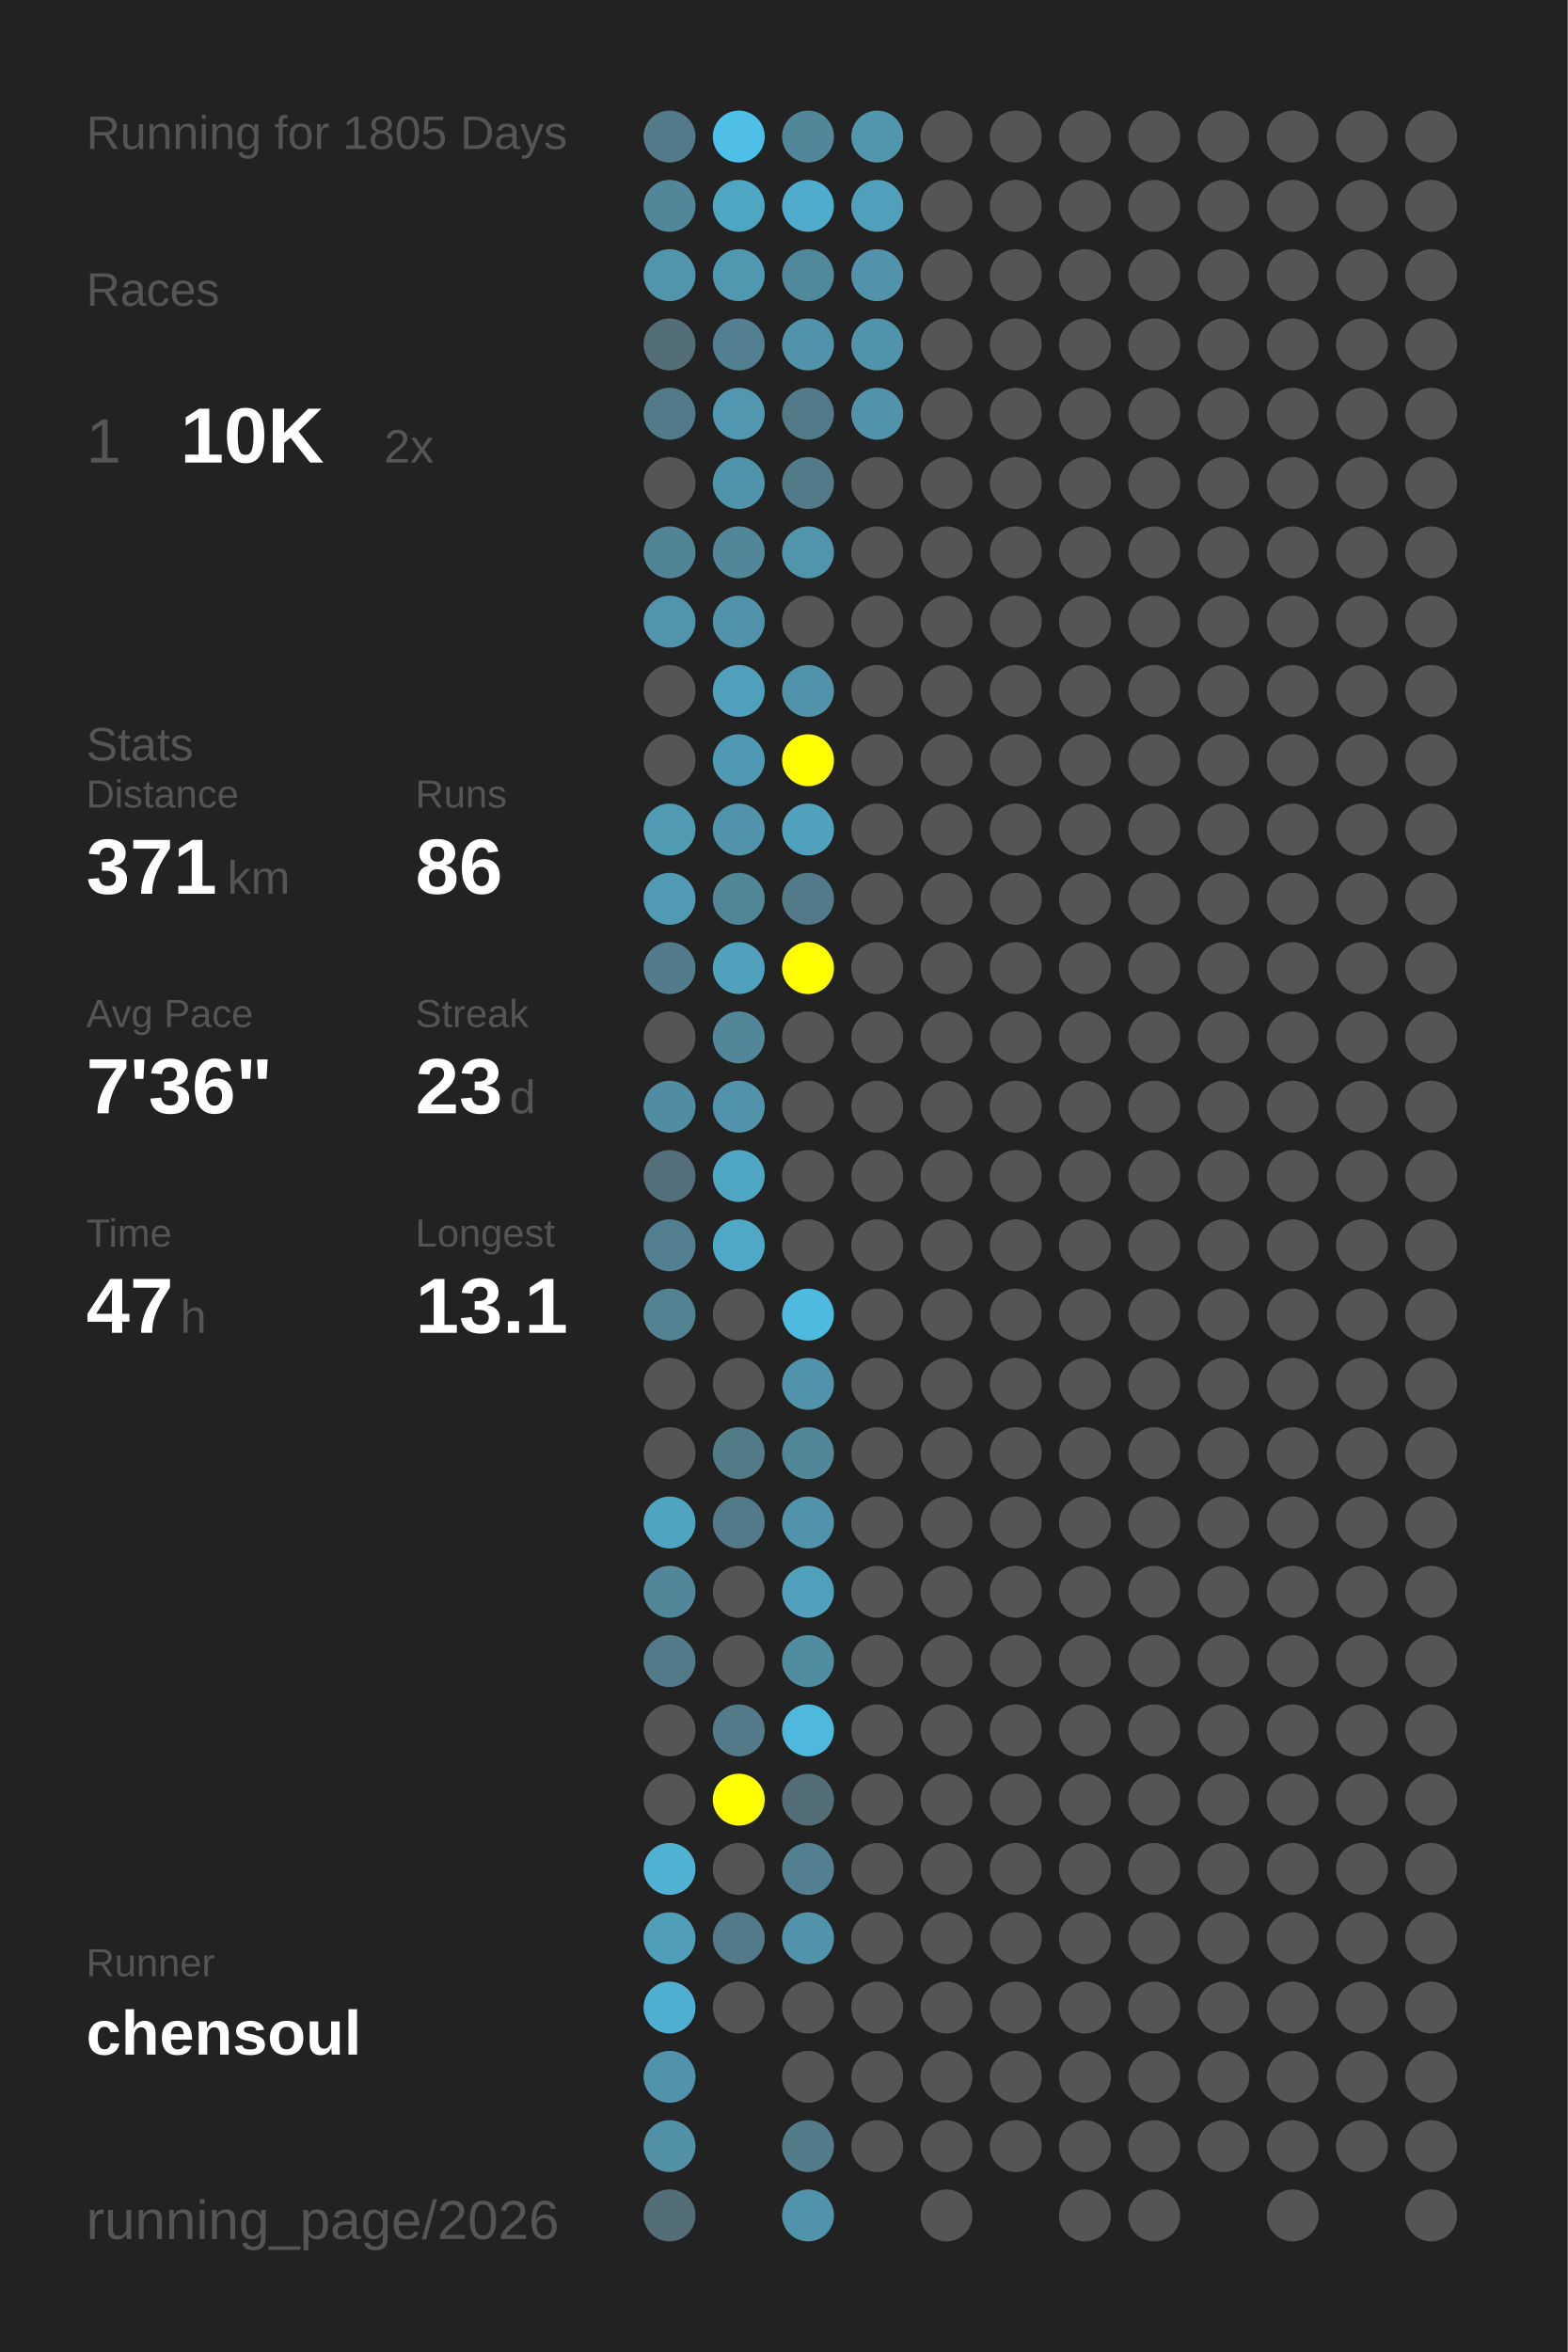
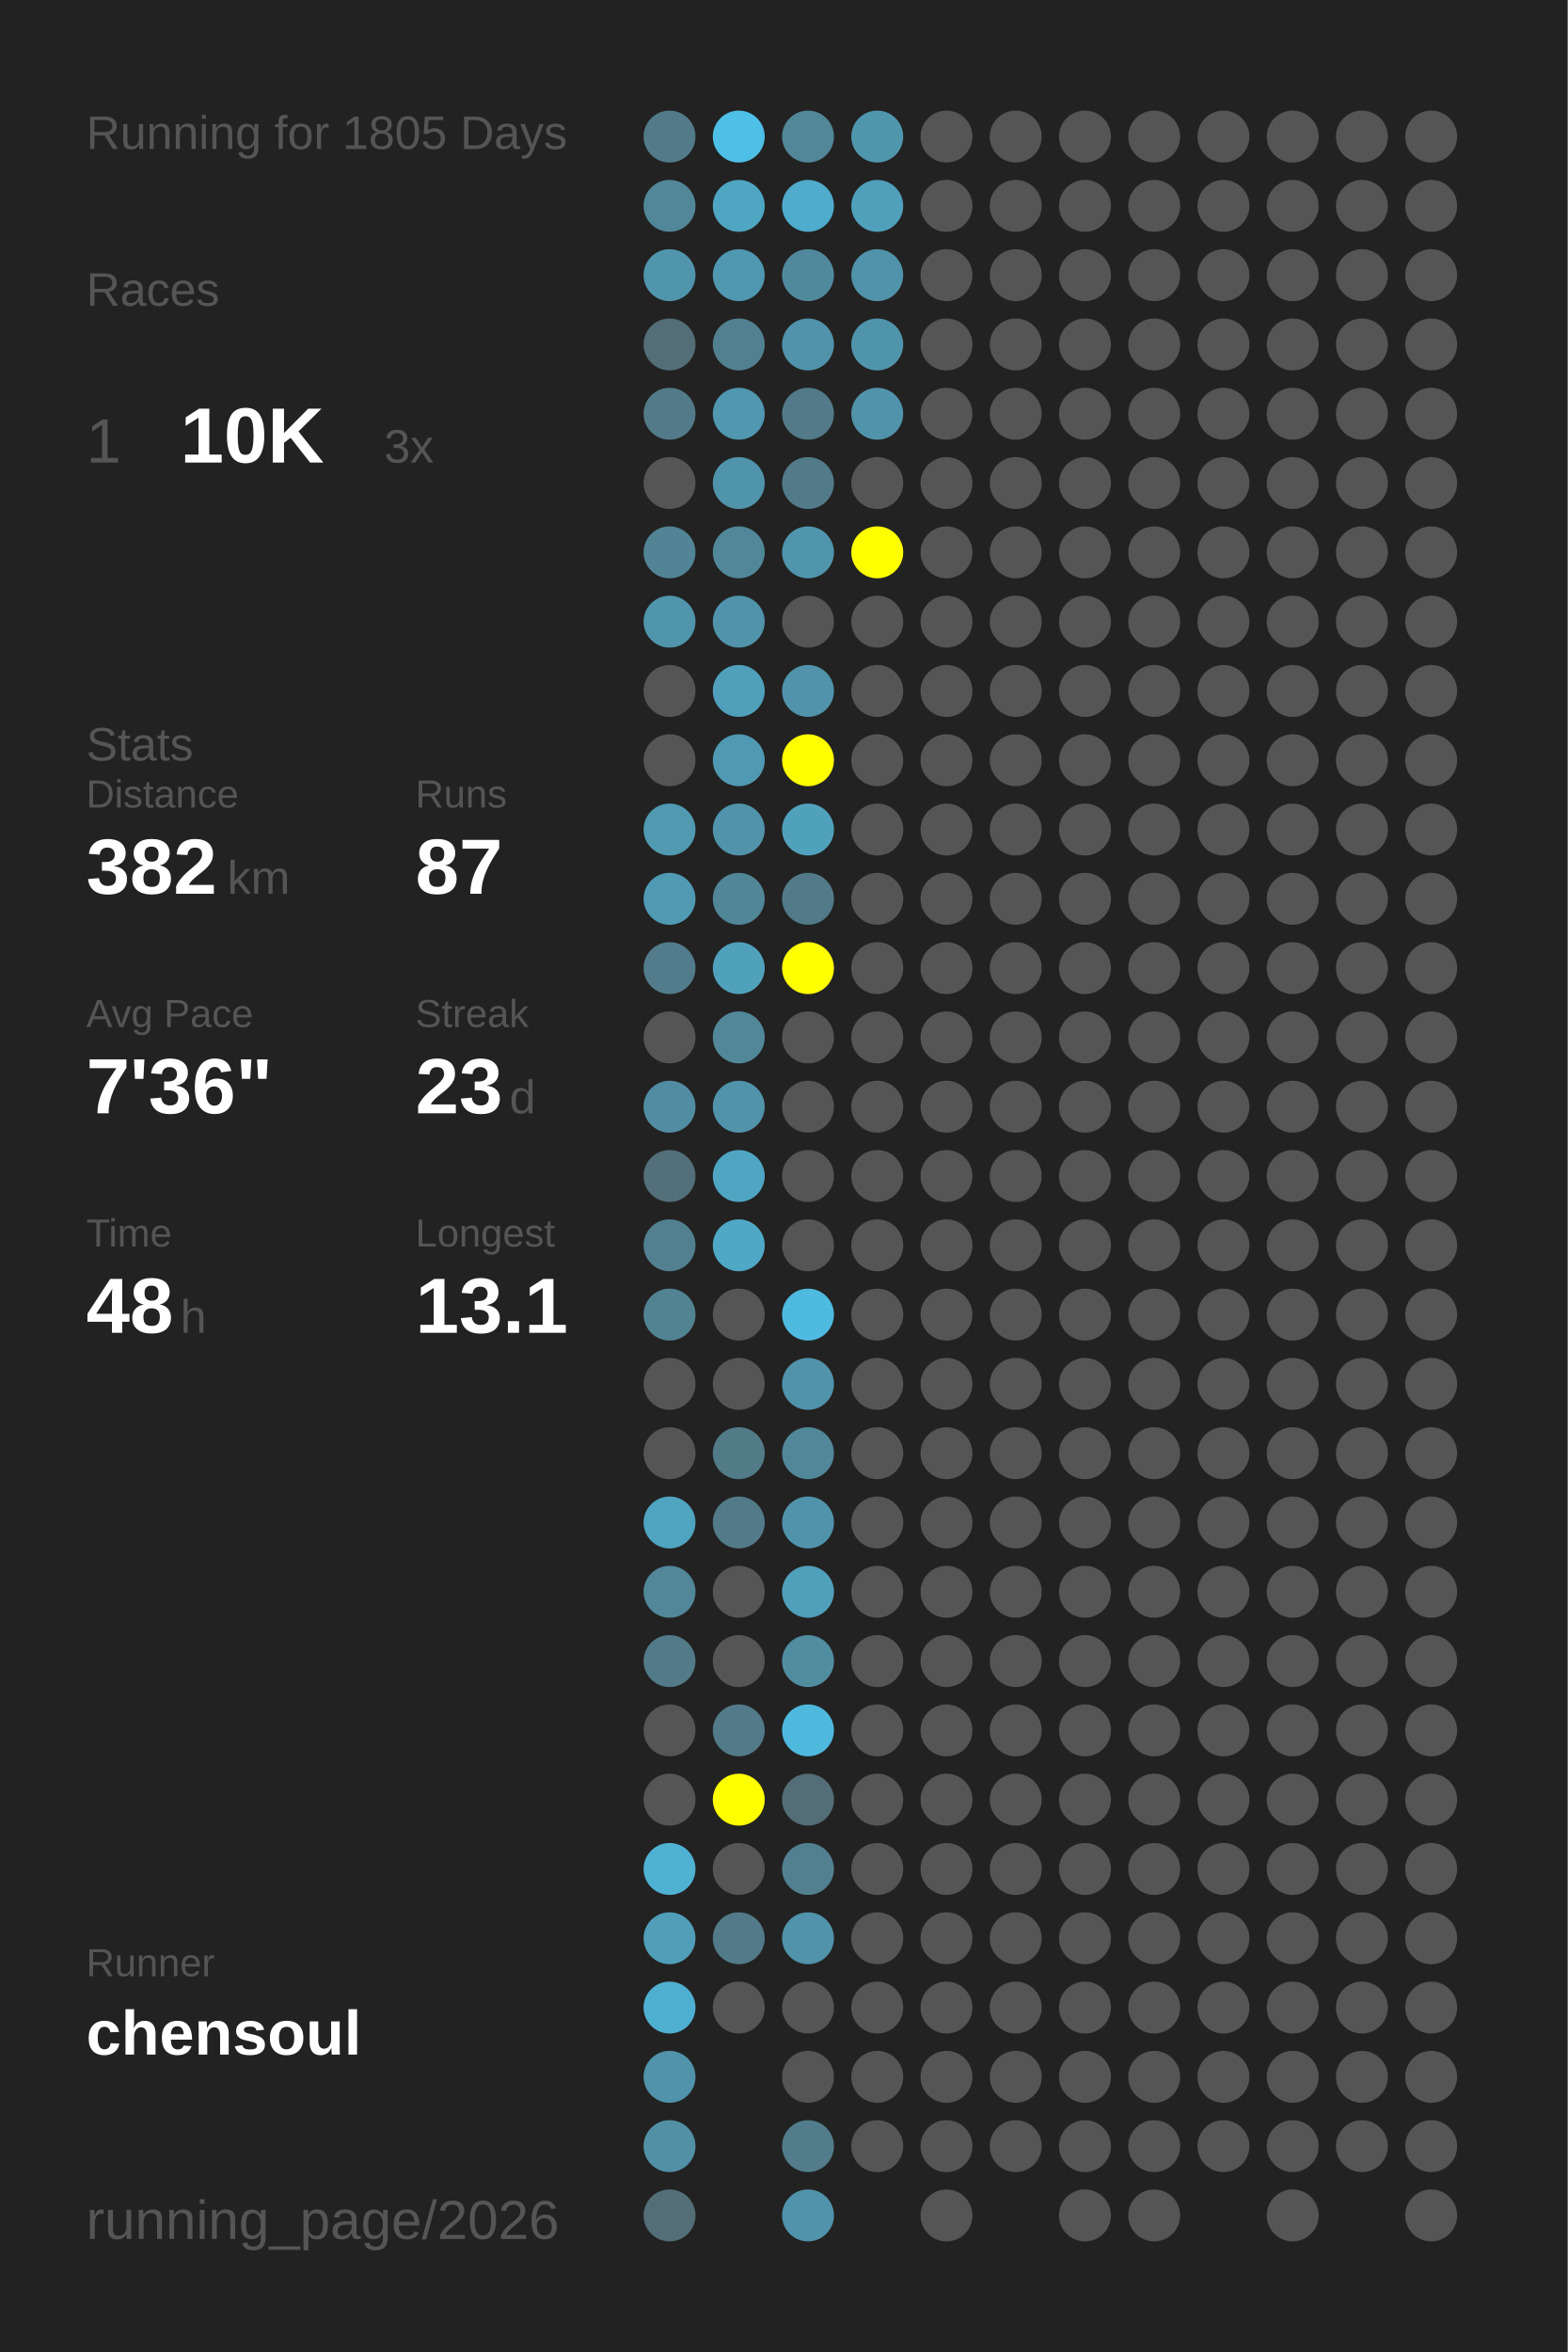
<svg xmlns="http://www.w3.org/2000/svg" baseProfile="full" height="300mm" version="1.1" viewBox="0,0,200,300" width="200mm">
  <defs />
  <rect fill="#222222" height="300" width="200" x="0" y="0" />
  <text fill="#555555" style="font-size:6px; font-family:Arial;" x="11" y="19">Running for 1805 Days</text>
  <text fill="#555555" style="font-size:6px; font-family:Arial;" x="11" y="39">Races</text>
  <text fill="#555555" style="font-size:8px; font-family:Arial;" x="11" y="59">1</text>
  <text fill="#FFFFFF" style="font-size:10px; font-family:Arial; font-weight:bold;" x="23" y="59">10K</text>
-   <text fill="#555555" style="font-size:6px; font-family:Arial;" x="49" y="59">2x</text>
+   <text fill="#555555" style="font-size:6px; font-family:Arial;" x="49" y="59">3x</text>
  <text fill="#555555" style="font-size:6px; font-family:Arial;" x="11" y="97">Stats</text>
  <text fill="#555555" style="font-size:5px; font-family:Arial;" x="11" y="103">Distance</text>
-   <text fill="#FFFFFF" style="font-size:10px; font-family:Arial; font-weight:bold;" x="11" y="114">371</text>
+   <text fill="#FFFFFF" style="font-size:10px; font-family:Arial; font-weight:bold;" x="11" y="114">382</text>
  <text fill="#555555" style="font-size:6px; font-family:Arial;" x="29" y="114">km</text>
  <text fill="#555555" style="font-size:5px; font-family:Arial;" x="53" y="103">Runs</text>
-   <text fill="#FFFFFF" style="font-size:10px; font-family:Arial; font-weight:bold;" x="53" y="114">86</text>
+   <text fill="#FFFFFF" style="font-size:10px; font-family:Arial; font-weight:bold;" x="53" y="114">87</text>
  <text fill="#555555" style="font-size:5px; font-family:Arial;" x="11" y="131">Avg Pace</text>
  <text fill="#FFFFFF" style="font-size:10px; font-family:Arial; font-weight:bold;" x="11" y="142">7'36"</text>
  <text fill="#555555" style="font-size:5px; font-family:Arial;" x="53" y="131">Streak</text>
  <text fill="#FFFFFF" style="font-size:10px; font-family:Arial; font-weight:bold;" x="53" y="142">23</text>
  <text fill="#555555" style="font-size:6px; font-family:Arial;" x="65" y="142">d</text>
  <text fill="#555555" style="font-size:5px; font-family:Arial;" x="11" y="159">Time</text>
-   <text fill="#FFFFFF" style="font-size:10px; font-family:Arial; font-weight:bold;" x="11" y="170">47</text>
+   <text fill="#FFFFFF" style="font-size:10px; font-family:Arial; font-weight:bold;" x="11" y="170">48</text>
  <text fill="#555555" style="font-size:6px; font-family:Arial;" x="23" y="170">h</text>
  <text fill="#555555" style="font-size:5px; font-family:Arial;" x="53" y="159">Longest</text>
  <text fill="#FFFFFF" style="font-size:10px; font-family:Arial; font-weight:bold;" x="53" y="170">13.1</text>
  <text fill="#555555" style="font-size:5px; font-family:Arial;" x="11" y="252.065">Runner</text>
  <text fill="#FFFFFF" style="font-size:8px; font-family:Arial; font-weight:bold;" x="11" y="262.065">chensoul</text>
  <text fill="#555555" style="font-size:7px; font-family:Arial;" x="11" y="285.581">running_page/2026</text>
  <circle cx="85.417" cy="17.419" fill="#527a88" r="3.312" />
  <circle cx="85.417" cy="26.258" fill="#518799" r="3.312" />
  <circle cx="85.417" cy="35.097" fill="#5095ac" r="3.312" />
  <circle cx="85.417" cy="43.935" fill="#536e77" r="3.312" />
  <circle cx="85.417" cy="52.774" fill="#527a88" r="3.312" />
  <circle cx="85.417" cy="61.613" fill="#555555" r="3.312" />
  <circle cx="85.417" cy="70.452" fill="#518495" r="3.312" />
  <circle cx="85.417" cy="79.29" fill="#5095ac" r="3.312" />
  <circle cx="85.417" cy="88.129" fill="#555555" r="3.312" />
  <circle cx="85.417" cy="96.968" fill="#555555" r="3.312" />
  <circle cx="85.417" cy="105.806" fill="#509ab2" r="3.312" />
  <circle cx="85.417" cy="114.645" fill="#509ab3" r="3.312" />
  <circle cx="85.417" cy="123.484" fill="#527c8b" r="3.312" />
  <circle cx="85.417" cy="132.323" fill="#555555" r="3.312" />
  <circle cx="85.417" cy="141.161" fill="#518da2" r="3.312" />
  <circle cx="85.417" cy="150" fill="#536f79" r="3.312" />
  <circle cx="85.417" cy="158.839" fill="#528090" r="3.312" />
  <circle cx="85.417" cy="167.677" fill="#528393" r="3.312" />
  <circle cx="85.417" cy="176.516" fill="#555555" r="3.312" />
  <circle cx="85.417" cy="185.355" fill="#555555" r="3.312" />
  <circle cx="85.417" cy="194.194" fill="#4fa4c0" r="3.312" />
  <circle cx="85.417" cy="203.032" fill="#518799" r="3.312" />
  <circle cx="85.417" cy="211.871" fill="#527a88" r="3.312" />
  <circle cx="85.417" cy="220.71" fill="#555555" r="3.312" />
  <circle cx="85.417" cy="229.548" fill="#555555" r="3.312" />
  <circle cx="85.417" cy="238.387" fill="#4fb2d3" r="3.312" />
  <circle cx="85.417" cy="247.226" fill="#509eb8" r="3.312" />
  <circle cx="85.417" cy="256.065" fill="#4fafd0" r="3.312" />
  <circle cx="85.417" cy="264.903" fill="#5093aa" r="3.312" />
  <circle cx="85.417" cy="273.742" fill="#5190a5" r="3.312" />
  <circle cx="85.417" cy="282.581" fill="#536e77" r="3.312" />
  <circle cx="94.25" cy="17.419" fill="#4ebfe6" r="3.312" />
  <circle cx="94.25" cy="26.258" fill="#4fa6c3" r="3.312" />
  <circle cx="94.25" cy="35.097" fill="#5097b0" r="3.312" />
  <circle cx="94.25" cy="43.935" fill="#528090" r="3.312" />
  <circle cx="94.25" cy="52.774" fill="#5097af" r="3.312" />
  <circle cx="94.25" cy="61.613" fill="#5094ab" r="3.312" />
  <circle cx="94.25" cy="70.452" fill="#518799" r="3.312" />
  <circle cx="94.25" cy="79.29" fill="#5093aa" r="3.312" />
  <circle cx="94.25" cy="88.129" fill="#50a0bb" r="3.312" />
  <circle cx="94.25" cy="96.968" fill="#5099b2" r="3.312" />
  <circle cx="94.25" cy="105.806" fill="#5093aa" r="3.312" />
  <circle cx="94.25" cy="114.645" fill="#518697" r="3.312" />
  <circle cx="94.25" cy="123.484" fill="#50a1bc" r="3.312" />
  <circle cx="94.25" cy="132.323" fill="#518799" r="3.312" />
  <circle cx="94.25" cy="141.161" fill="#5093aa" r="3.312" />
  <circle cx="94.25" cy="150" fill="#4fa6c3" r="3.312" />
  <circle cx="94.25" cy="158.839" fill="#4fa8c6" r="3.312" />
  <circle cx="94.25" cy="167.677" fill="#555555" r="3.312" />
  <circle cx="94.25" cy="176.516" fill="#555555" r="3.312" />
  <circle cx="94.25" cy="185.355" fill="#527b88" r="3.312" />
  <circle cx="94.25" cy="194.194" fill="#527a88" r="3.312" />
  <circle cx="94.25" cy="203.032" fill="#555555" r="3.312" />
  <circle cx="94.25" cy="211.871" fill="#555555" r="3.312" />
  <circle cx="94.25" cy="220.71" fill="#527a88" r="3.312" />
  <circle cx="94.25" cy="229.548" fill="#FFFF00" r="3.312" />
  <circle cx="94.25" cy="238.387" fill="#555555" r="3.312" />
  <circle cx="94.25" cy="247.226" fill="#527a88" r="3.312" />
  <circle cx="94.25" cy="256.065" fill="#555555" r="3.312" />
  <circle cx="103.083" cy="17.419" fill="#518799" r="3.312" />
  <circle cx="103.083" cy="26.258" fill="#4faccc" r="3.312" />
  <circle cx="103.083" cy="35.097" fill="#51899c" r="3.312" />
  <circle cx="103.083" cy="43.935" fill="#5093aa" r="3.312" />
  <circle cx="103.083" cy="52.774" fill="#527a88" r="3.312" />
  <circle cx="103.083" cy="61.613" fill="#527a88" r="3.312" />
  <circle cx="103.083" cy="70.452" fill="#5095ac" r="3.312" />
  <circle cx="103.083" cy="79.29" fill="#555555" r="3.312" />
  <circle cx="103.083" cy="88.129" fill="#5093aa" r="3.312" />
  <circle cx="103.083" cy="96.968" fill="#FFFF00" r="3.312" />
  <circle cx="103.083" cy="105.806" fill="#50a1bc" r="3.312" />
  <circle cx="103.083" cy="114.645" fill="#527a88" r="3.312" />
  <circle cx="103.083" cy="123.484" fill="#FFFF00" r="3.312" />
  <circle cx="103.083" cy="132.323" fill="#555555" r="3.312" />
  <circle cx="103.083" cy="141.161" fill="#555555" r="3.312" />
  <circle cx="103.083" cy="150" fill="#555555" r="3.312" />
  <circle cx="103.083" cy="158.839" fill="#555555" r="3.312" />
  <circle cx="103.083" cy="167.677" fill="#4ebadf" r="3.312" />
  <circle cx="103.083" cy="176.516" fill="#5093aa" r="3.312" />
  <circle cx="103.083" cy="185.355" fill="#518799" r="3.312" />
  <circle cx="103.083" cy="194.194" fill="#5093aa" r="3.312" />
  <circle cx="103.083" cy="203.032" fill="#50a0bb" r="3.312" />
  <circle cx="103.083" cy="211.871" fill="#518da1" r="3.312" />
  <circle cx="103.083" cy="220.71" fill="#4eb9dd" r="3.312" />
  <circle cx="103.083" cy="229.548" fill="#536e77" r="3.312" />
  <circle cx="103.083" cy="238.387" fill="#528090" r="3.312" />
  <circle cx="103.083" cy="247.226" fill="#5093aa" r="3.312" />
  <circle cx="103.083" cy="256.065" fill="#555555" r="3.312" />
  <circle cx="103.083" cy="264.903" fill="#555555" r="3.312" />
  <circle cx="103.083" cy="273.742" fill="#527c8a" r="3.312" />
  <circle cx="103.083" cy="282.581" fill="#5093aa" r="3.312" />
  <circle cx="111.917" cy="17.419" fill="#5096ad" r="3.312" />
  <circle cx="111.917" cy="26.258" fill="#50a0bb" r="3.312" />
  <circle cx="111.917" cy="35.097" fill="#5093aa" r="3.312" />
  <circle cx="111.917" cy="43.935" fill="#5094ab" r="3.312" />
  <circle cx="111.917" cy="52.774" fill="#5093aa" r="3.312" />
  <circle cx="111.917" cy="61.613" fill="#555555" r="3.312" />
-   <circle cx="111.917" cy="70.452" fill="#555555" r="3.312" />
+   <circle cx="111.917" cy="70.452" fill="#FFFF00" r="3.312" />
  <circle cx="111.917" cy="79.29" fill="#555555" r="3.312" />
  <circle cx="111.917" cy="88.129" fill="#555555" r="3.312" />
  <circle cx="111.917" cy="96.968" fill="#555555" r="3.312" />
  <circle cx="111.917" cy="105.806" fill="#555555" r="3.312" />
  <circle cx="111.917" cy="114.645" fill="#555555" r="3.312" />
  <circle cx="111.917" cy="123.484" fill="#555555" r="3.312" />
  <circle cx="111.917" cy="132.323" fill="#555555" r="3.312" />
  <circle cx="111.917" cy="141.161" fill="#555555" r="3.312" />
  <circle cx="111.917" cy="150" fill="#555555" r="3.312" />
  <circle cx="111.917" cy="158.839" fill="#555555" r="3.312" />
  <circle cx="111.917" cy="167.677" fill="#555555" r="3.312" />
  <circle cx="111.917" cy="176.516" fill="#555555" r="3.312" />
  <circle cx="111.917" cy="185.355" fill="#555555" r="3.312" />
  <circle cx="111.917" cy="194.194" fill="#555555" r="3.312" />
  <circle cx="111.917" cy="203.032" fill="#555555" r="3.312" />
  <circle cx="111.917" cy="211.871" fill="#555555" r="3.312" />
  <circle cx="111.917" cy="220.71" fill="#555555" r="3.312" />
  <circle cx="111.917" cy="229.548" fill="#555555" r="3.312" />
  <circle cx="111.917" cy="238.387" fill="#555555" r="3.312" />
  <circle cx="111.917" cy="247.226" fill="#555555" r="3.312" />
  <circle cx="111.917" cy="256.065" fill="#555555" r="3.312" />
  <circle cx="111.917" cy="264.903" fill="#555555" r="3.312" />
  <circle cx="111.917" cy="273.742" fill="#555555" r="3.312" />
  <circle cx="120.75" cy="17.419" fill="#555555" r="3.312" />
  <circle cx="120.75" cy="26.258" fill="#555555" r="3.312" />
  <circle cx="120.75" cy="35.097" fill="#555555" r="3.312" />
  <circle cx="120.75" cy="43.935" fill="#555555" r="3.312" />
  <circle cx="120.75" cy="52.774" fill="#555555" r="3.312" />
  <circle cx="120.75" cy="61.613" fill="#555555" r="3.312" />
  <circle cx="120.75" cy="70.452" fill="#555555" r="3.312" />
  <circle cx="120.75" cy="79.29" fill="#555555" r="3.312" />
  <circle cx="120.75" cy="88.129" fill="#555555" r="3.312" />
  <circle cx="120.75" cy="96.968" fill="#555555" r="3.312" />
  <circle cx="120.75" cy="105.806" fill="#555555" r="3.312" />
  <circle cx="120.75" cy="114.645" fill="#555555" r="3.312" />
  <circle cx="120.75" cy="123.484" fill="#555555" r="3.312" />
  <circle cx="120.75" cy="132.323" fill="#555555" r="3.312" />
  <circle cx="120.75" cy="141.161" fill="#555555" r="3.312" />
  <circle cx="120.75" cy="150" fill="#555555" r="3.312" />
  <circle cx="120.75" cy="158.839" fill="#555555" r="3.312" />
  <circle cx="120.75" cy="167.677" fill="#555555" r="3.312" />
  <circle cx="120.75" cy="176.516" fill="#555555" r="3.312" />
  <circle cx="120.75" cy="185.355" fill="#555555" r="3.312" />
  <circle cx="120.75" cy="194.194" fill="#555555" r="3.312" />
  <circle cx="120.75" cy="203.032" fill="#555555" r="3.312" />
  <circle cx="120.75" cy="211.871" fill="#555555" r="3.312" />
  <circle cx="120.75" cy="220.71" fill="#555555" r="3.312" />
  <circle cx="120.75" cy="229.548" fill="#555555" r="3.312" />
  <circle cx="120.75" cy="238.387" fill="#555555" r="3.312" />
  <circle cx="120.75" cy="247.226" fill="#555555" r="3.312" />
  <circle cx="120.75" cy="256.065" fill="#555555" r="3.312" />
  <circle cx="120.75" cy="264.903" fill="#555555" r="3.312" />
  <circle cx="120.75" cy="273.742" fill="#555555" r="3.312" />
  <circle cx="120.75" cy="282.581" fill="#555555" r="3.312" />
  <circle cx="129.583" cy="17.419" fill="#555555" r="3.312" />
  <circle cx="129.583" cy="26.258" fill="#555555" r="3.312" />
  <circle cx="129.583" cy="35.097" fill="#555555" r="3.312" />
  <circle cx="129.583" cy="43.935" fill="#555555" r="3.312" />
  <circle cx="129.583" cy="52.774" fill="#555555" r="3.312" />
  <circle cx="129.583" cy="61.613" fill="#555555" r="3.312" />
  <circle cx="129.583" cy="70.452" fill="#555555" r="3.312" />
  <circle cx="129.583" cy="79.29" fill="#555555" r="3.312" />
  <circle cx="129.583" cy="88.129" fill="#555555" r="3.312" />
  <circle cx="129.583" cy="96.968" fill="#555555" r="3.312" />
  <circle cx="129.583" cy="105.806" fill="#555555" r="3.312" />
  <circle cx="129.583" cy="114.645" fill="#555555" r="3.312" />
  <circle cx="129.583" cy="123.484" fill="#555555" r="3.312" />
  <circle cx="129.583" cy="132.323" fill="#555555" r="3.312" />
  <circle cx="129.583" cy="141.161" fill="#555555" r="3.312" />
  <circle cx="129.583" cy="150" fill="#555555" r="3.312" />
  <circle cx="129.583" cy="158.839" fill="#555555" r="3.312" />
  <circle cx="129.583" cy="167.677" fill="#555555" r="3.312" />
  <circle cx="129.583" cy="176.516" fill="#555555" r="3.312" />
  <circle cx="129.583" cy="185.355" fill="#555555" r="3.312" />
  <circle cx="129.583" cy="194.194" fill="#555555" r="3.312" />
  <circle cx="129.583" cy="203.032" fill="#555555" r="3.312" />
  <circle cx="129.583" cy="211.871" fill="#555555" r="3.312" />
  <circle cx="129.583" cy="220.71" fill="#555555" r="3.312" />
  <circle cx="129.583" cy="229.548" fill="#555555" r="3.312" />
  <circle cx="129.583" cy="238.387" fill="#555555" r="3.312" />
  <circle cx="129.583" cy="247.226" fill="#555555" r="3.312" />
  <circle cx="129.583" cy="256.065" fill="#555555" r="3.312" />
  <circle cx="129.583" cy="264.903" fill="#555555" r="3.312" />
  <circle cx="129.583" cy="273.742" fill="#555555" r="3.312" />
  <circle cx="138.417" cy="17.419" fill="#555555" r="3.312" />
  <circle cx="138.417" cy="26.258" fill="#555555" r="3.312" />
  <circle cx="138.417" cy="35.097" fill="#555555" r="3.312" />
  <circle cx="138.417" cy="43.935" fill="#555555" r="3.312" />
  <circle cx="138.417" cy="52.774" fill="#555555" r="3.312" />
  <circle cx="138.417" cy="61.613" fill="#555555" r="3.312" />
  <circle cx="138.417" cy="70.452" fill="#555555" r="3.312" />
  <circle cx="138.417" cy="79.29" fill="#555555" r="3.312" />
  <circle cx="138.417" cy="88.129" fill="#555555" r="3.312" />
  <circle cx="138.417" cy="96.968" fill="#555555" r="3.312" />
  <circle cx="138.417" cy="105.806" fill="#555555" r="3.312" />
  <circle cx="138.417" cy="114.645" fill="#555555" r="3.312" />
  <circle cx="138.417" cy="123.484" fill="#555555" r="3.312" />
  <circle cx="138.417" cy="132.323" fill="#555555" r="3.312" />
  <circle cx="138.417" cy="141.161" fill="#555555" r="3.312" />
  <circle cx="138.417" cy="150" fill="#555555" r="3.312" />
  <circle cx="138.417" cy="158.839" fill="#555555" r="3.312" />
  <circle cx="138.417" cy="167.677" fill="#555555" r="3.312" />
  <circle cx="138.417" cy="176.516" fill="#555555" r="3.312" />
  <circle cx="138.417" cy="185.355" fill="#555555" r="3.312" />
  <circle cx="138.417" cy="194.194" fill="#555555" r="3.312" />
  <circle cx="138.417" cy="203.032" fill="#555555" r="3.312" />
  <circle cx="138.417" cy="211.871" fill="#555555" r="3.312" />
  <circle cx="138.417" cy="220.71" fill="#555555" r="3.312" />
  <circle cx="138.417" cy="229.548" fill="#555555" r="3.312" />
  <circle cx="138.417" cy="238.387" fill="#555555" r="3.312" />
  <circle cx="138.417" cy="247.226" fill="#555555" r="3.312" />
  <circle cx="138.417" cy="256.065" fill="#555555" r="3.312" />
  <circle cx="138.417" cy="264.903" fill="#555555" r="3.312" />
  <circle cx="138.417" cy="273.742" fill="#555555" r="3.312" />
  <circle cx="138.417" cy="282.581" fill="#555555" r="3.312" />
  <circle cx="147.25" cy="17.419" fill="#555555" r="3.312" />
  <circle cx="147.25" cy="26.258" fill="#555555" r="3.312" />
  <circle cx="147.25" cy="35.097" fill="#555555" r="3.312" />
  <circle cx="147.25" cy="43.935" fill="#555555" r="3.312" />
  <circle cx="147.25" cy="52.774" fill="#555555" r="3.312" />
  <circle cx="147.25" cy="61.613" fill="#555555" r="3.312" />
  <circle cx="147.25" cy="70.452" fill="#555555" r="3.312" />
  <circle cx="147.25" cy="79.29" fill="#555555" r="3.312" />
  <circle cx="147.25" cy="88.129" fill="#555555" r="3.312" />
  <circle cx="147.25" cy="96.968" fill="#555555" r="3.312" />
  <circle cx="147.25" cy="105.806" fill="#555555" r="3.312" />
  <circle cx="147.25" cy="114.645" fill="#555555" r="3.312" />
  <circle cx="147.25" cy="123.484" fill="#555555" r="3.312" />
  <circle cx="147.25" cy="132.323" fill="#555555" r="3.312" />
  <circle cx="147.25" cy="141.161" fill="#555555" r="3.312" />
  <circle cx="147.25" cy="150" fill="#555555" r="3.312" />
  <circle cx="147.25" cy="158.839" fill="#555555" r="3.312" />
  <circle cx="147.25" cy="167.677" fill="#555555" r="3.312" />
  <circle cx="147.25" cy="176.516" fill="#555555" r="3.312" />
  <circle cx="147.25" cy="185.355" fill="#555555" r="3.312" />
  <circle cx="147.25" cy="194.194" fill="#555555" r="3.312" />
  <circle cx="147.25" cy="203.032" fill="#555555" r="3.312" />
  <circle cx="147.25" cy="211.871" fill="#555555" r="3.312" />
  <circle cx="147.25" cy="220.71" fill="#555555" r="3.312" />
  <circle cx="147.25" cy="229.548" fill="#555555" r="3.312" />
  <circle cx="147.25" cy="238.387" fill="#555555" r="3.312" />
  <circle cx="147.25" cy="247.226" fill="#555555" r="3.312" />
  <circle cx="147.25" cy="256.065" fill="#555555" r="3.312" />
  <circle cx="147.25" cy="264.903" fill="#555555" r="3.312" />
  <circle cx="147.25" cy="273.742" fill="#555555" r="3.312" />
  <circle cx="147.25" cy="282.581" fill="#555555" r="3.312" />
  <circle cx="156.083" cy="17.419" fill="#555555" r="3.312" />
  <circle cx="156.083" cy="26.258" fill="#555555" r="3.312" />
  <circle cx="156.083" cy="35.097" fill="#555555" r="3.312" />
  <circle cx="156.083" cy="43.935" fill="#555555" r="3.312" />
  <circle cx="156.083" cy="52.774" fill="#555555" r="3.312" />
  <circle cx="156.083" cy="61.613" fill="#555555" r="3.312" />
  <circle cx="156.083" cy="70.452" fill="#555555" r="3.312" />
  <circle cx="156.083" cy="79.29" fill="#555555" r="3.312" />
  <circle cx="156.083" cy="88.129" fill="#555555" r="3.312" />
  <circle cx="156.083" cy="96.968" fill="#555555" r="3.312" />
  <circle cx="156.083" cy="105.806" fill="#555555" r="3.312" />
  <circle cx="156.083" cy="114.645" fill="#555555" r="3.312" />
  <circle cx="156.083" cy="123.484" fill="#555555" r="3.312" />
  <circle cx="156.083" cy="132.323" fill="#555555" r="3.312" />
  <circle cx="156.083" cy="141.161" fill="#555555" r="3.312" />
  <circle cx="156.083" cy="150" fill="#555555" r="3.312" />
  <circle cx="156.083" cy="158.839" fill="#555555" r="3.312" />
  <circle cx="156.083" cy="167.677" fill="#555555" r="3.312" />
  <circle cx="156.083" cy="176.516" fill="#555555" r="3.312" />
  <circle cx="156.083" cy="185.355" fill="#555555" r="3.312" />
  <circle cx="156.083" cy="194.194" fill="#555555" r="3.312" />
  <circle cx="156.083" cy="203.032" fill="#555555" r="3.312" />
  <circle cx="156.083" cy="211.871" fill="#555555" r="3.312" />
  <circle cx="156.083" cy="220.71" fill="#555555" r="3.312" />
  <circle cx="156.083" cy="229.548" fill="#555555" r="3.312" />
  <circle cx="156.083" cy="238.387" fill="#555555" r="3.312" />
  <circle cx="156.083" cy="247.226" fill="#555555" r="3.312" />
  <circle cx="156.083" cy="256.065" fill="#555555" r="3.312" />
  <circle cx="156.083" cy="264.903" fill="#555555" r="3.312" />
  <circle cx="156.083" cy="273.742" fill="#555555" r="3.312" />
  <circle cx="164.917" cy="17.419" fill="#555555" r="3.312" />
  <circle cx="164.917" cy="26.258" fill="#555555" r="3.312" />
  <circle cx="164.917" cy="35.097" fill="#555555" r="3.312" />
  <circle cx="164.917" cy="43.935" fill="#555555" r="3.312" />
  <circle cx="164.917" cy="52.774" fill="#555555" r="3.312" />
  <circle cx="164.917" cy="61.613" fill="#555555" r="3.312" />
  <circle cx="164.917" cy="70.452" fill="#555555" r="3.312" />
  <circle cx="164.917" cy="79.29" fill="#555555" r="3.312" />
  <circle cx="164.917" cy="88.129" fill="#555555" r="3.312" />
  <circle cx="164.917" cy="96.968" fill="#555555" r="3.312" />
  <circle cx="164.917" cy="105.806" fill="#555555" r="3.312" />
  <circle cx="164.917" cy="114.645" fill="#555555" r="3.312" />
  <circle cx="164.917" cy="123.484" fill="#555555" r="3.312" />
  <circle cx="164.917" cy="132.323" fill="#555555" r="3.312" />
  <circle cx="164.917" cy="141.161" fill="#555555" r="3.312" />
  <circle cx="164.917" cy="150" fill="#555555" r="3.312" />
  <circle cx="164.917" cy="158.839" fill="#555555" r="3.312" />
  <circle cx="164.917" cy="167.677" fill="#555555" r="3.312" />
  <circle cx="164.917" cy="176.516" fill="#555555" r="3.312" />
  <circle cx="164.917" cy="185.355" fill="#555555" r="3.312" />
  <circle cx="164.917" cy="194.194" fill="#555555" r="3.312" />
  <circle cx="164.917" cy="203.032" fill="#555555" r="3.312" />
  <circle cx="164.917" cy="211.871" fill="#555555" r="3.312" />
  <circle cx="164.917" cy="220.71" fill="#555555" r="3.312" />
  <circle cx="164.917" cy="229.548" fill="#555555" r="3.312" />
  <circle cx="164.917" cy="238.387" fill="#555555" r="3.312" />
  <circle cx="164.917" cy="247.226" fill="#555555" r="3.312" />
  <circle cx="164.917" cy="256.065" fill="#555555" r="3.312" />
  <circle cx="164.917" cy="264.903" fill="#555555" r="3.312" />
  <circle cx="164.917" cy="273.742" fill="#555555" r="3.312" />
  <circle cx="164.917" cy="282.581" fill="#555555" r="3.312" />
  <circle cx="173.75" cy="17.419" fill="#555555" r="3.312" />
  <circle cx="173.75" cy="26.258" fill="#555555" r="3.312" />
  <circle cx="173.75" cy="35.097" fill="#555555" r="3.312" />
  <circle cx="173.75" cy="43.935" fill="#555555" r="3.312" />
  <circle cx="173.75" cy="52.774" fill="#555555" r="3.312" />
  <circle cx="173.75" cy="61.613" fill="#555555" r="3.312" />
  <circle cx="173.75" cy="70.452" fill="#555555" r="3.312" />
  <circle cx="173.75" cy="79.29" fill="#555555" r="3.312" />
  <circle cx="173.75" cy="88.129" fill="#555555" r="3.312" />
  <circle cx="173.75" cy="96.968" fill="#555555" r="3.312" />
  <circle cx="173.75" cy="105.806" fill="#555555" r="3.312" />
  <circle cx="173.75" cy="114.645" fill="#555555" r="3.312" />
  <circle cx="173.75" cy="123.484" fill="#555555" r="3.312" />
  <circle cx="173.75" cy="132.323" fill="#555555" r="3.312" />
  <circle cx="173.75" cy="141.161" fill="#555555" r="3.312" />
  <circle cx="173.75" cy="150" fill="#555555" r="3.312" />
  <circle cx="173.75" cy="158.839" fill="#555555" r="3.312" />
  <circle cx="173.75" cy="167.677" fill="#555555" r="3.312" />
  <circle cx="173.75" cy="176.516" fill="#555555" r="3.312" />
  <circle cx="173.75" cy="185.355" fill="#555555" r="3.312" />
  <circle cx="173.75" cy="194.194" fill="#555555" r="3.312" />
  <circle cx="173.75" cy="203.032" fill="#555555" r="3.312" />
  <circle cx="173.75" cy="211.871" fill="#555555" r="3.312" />
  <circle cx="173.75" cy="220.71" fill="#555555" r="3.312" />
  <circle cx="173.75" cy="229.548" fill="#555555" r="3.312" />
  <circle cx="173.75" cy="238.387" fill="#555555" r="3.312" />
  <circle cx="173.75" cy="247.226" fill="#555555" r="3.312" />
  <circle cx="173.75" cy="256.065" fill="#555555" r="3.312" />
  <circle cx="173.75" cy="264.903" fill="#555555" r="3.312" />
  <circle cx="173.75" cy="273.742" fill="#555555" r="3.312" />
  <circle cx="182.583" cy="17.419" fill="#555555" r="3.312" />
  <circle cx="182.583" cy="26.258" fill="#555555" r="3.312" />
  <circle cx="182.583" cy="35.097" fill="#555555" r="3.312" />
  <circle cx="182.583" cy="43.935" fill="#555555" r="3.312" />
  <circle cx="182.583" cy="52.774" fill="#555555" r="3.312" />
  <circle cx="182.583" cy="61.613" fill="#555555" r="3.312" />
  <circle cx="182.583" cy="70.452" fill="#555555" r="3.312" />
  <circle cx="182.583" cy="79.29" fill="#555555" r="3.312" />
  <circle cx="182.583" cy="88.129" fill="#555555" r="3.312" />
  <circle cx="182.583" cy="96.968" fill="#555555" r="3.312" />
  <circle cx="182.583" cy="105.806" fill="#555555" r="3.312" />
  <circle cx="182.583" cy="114.645" fill="#555555" r="3.312" />
  <circle cx="182.583" cy="123.484" fill="#555555" r="3.312" />
  <circle cx="182.583" cy="132.323" fill="#555555" r="3.312" />
  <circle cx="182.583" cy="141.161" fill="#555555" r="3.312" />
  <circle cx="182.583" cy="150" fill="#555555" r="3.312" />
  <circle cx="182.583" cy="158.839" fill="#555555" r="3.312" />
  <circle cx="182.583" cy="167.677" fill="#555555" r="3.312" />
  <circle cx="182.583" cy="176.516" fill="#555555" r="3.312" />
  <circle cx="182.583" cy="185.355" fill="#555555" r="3.312" />
  <circle cx="182.583" cy="194.194" fill="#555555" r="3.312" />
  <circle cx="182.583" cy="203.032" fill="#555555" r="3.312" />
  <circle cx="182.583" cy="211.871" fill="#555555" r="3.312" />
  <circle cx="182.583" cy="220.71" fill="#555555" r="3.312" />
  <circle cx="182.583" cy="229.548" fill="#555555" r="3.312" />
  <circle cx="182.583" cy="238.387" fill="#555555" r="3.312" />
  <circle cx="182.583" cy="247.226" fill="#555555" r="3.312" />
  <circle cx="182.583" cy="256.065" fill="#555555" r="3.312" />
  <circle cx="182.583" cy="264.903" fill="#555555" r="3.312" />
  <circle cx="182.583" cy="273.742" fill="#555555" r="3.312" />
  <circle cx="182.583" cy="282.581" fill="#555555" r="3.312" />
</svg>
